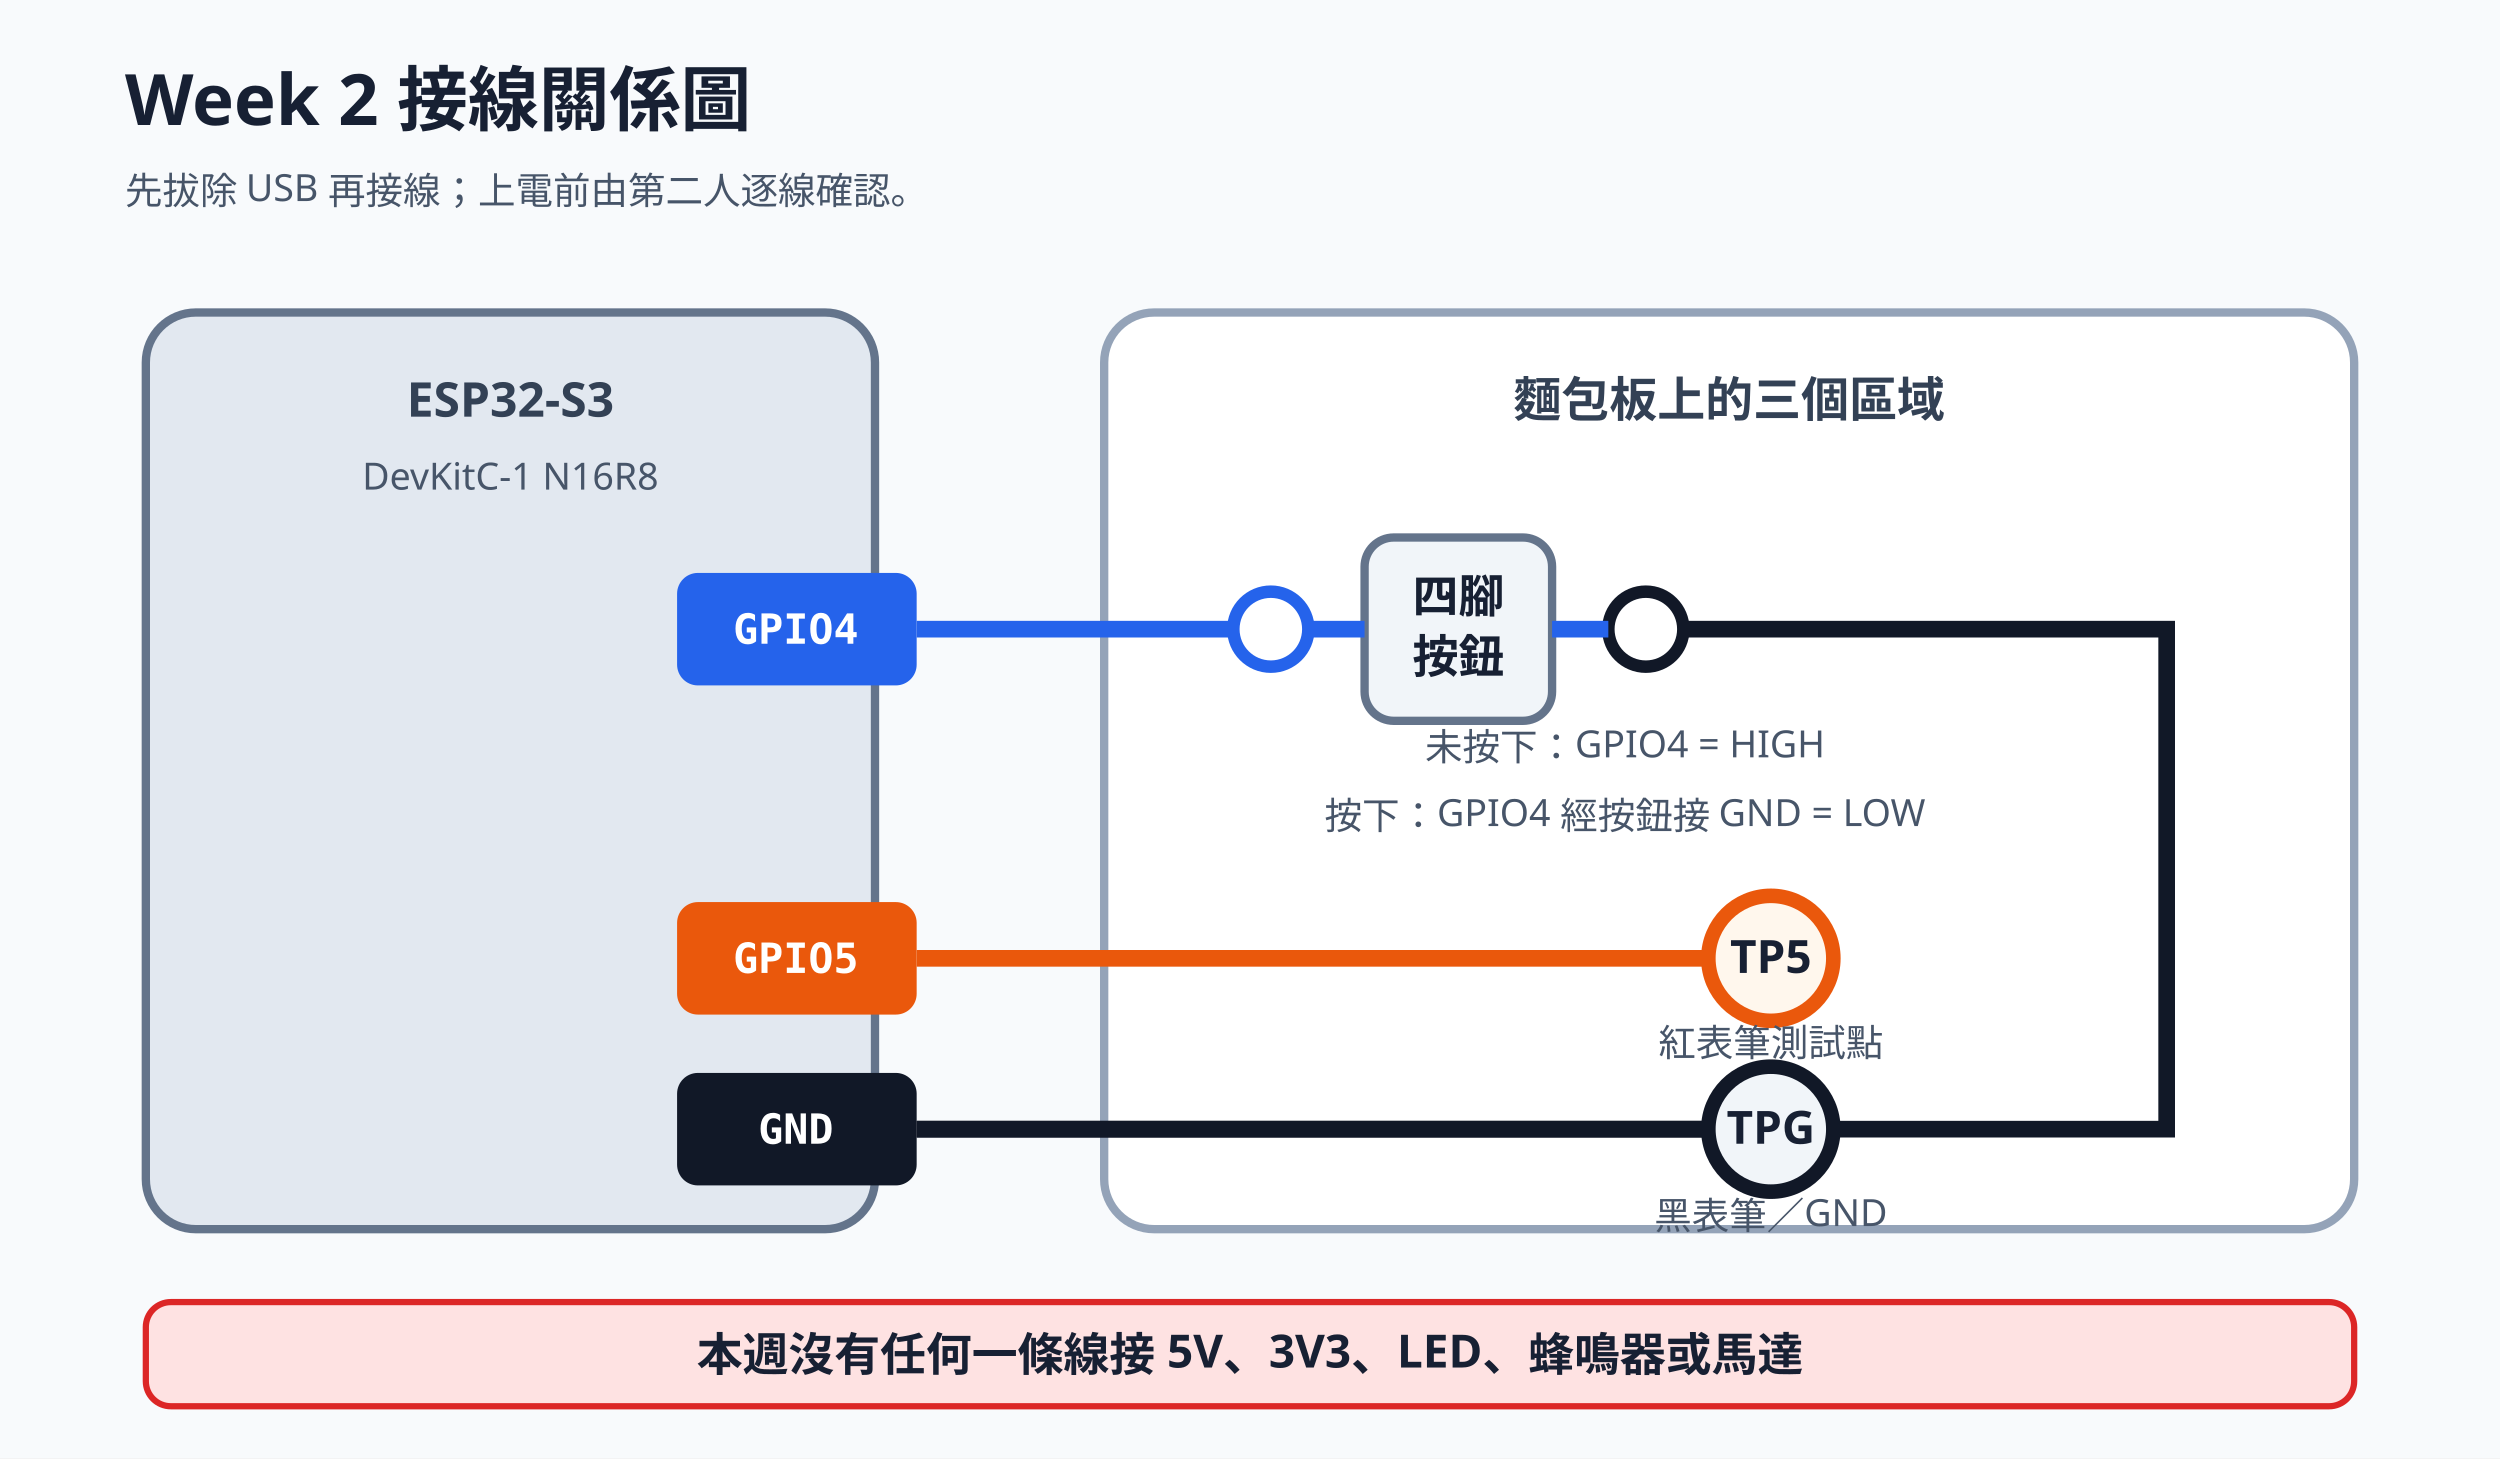
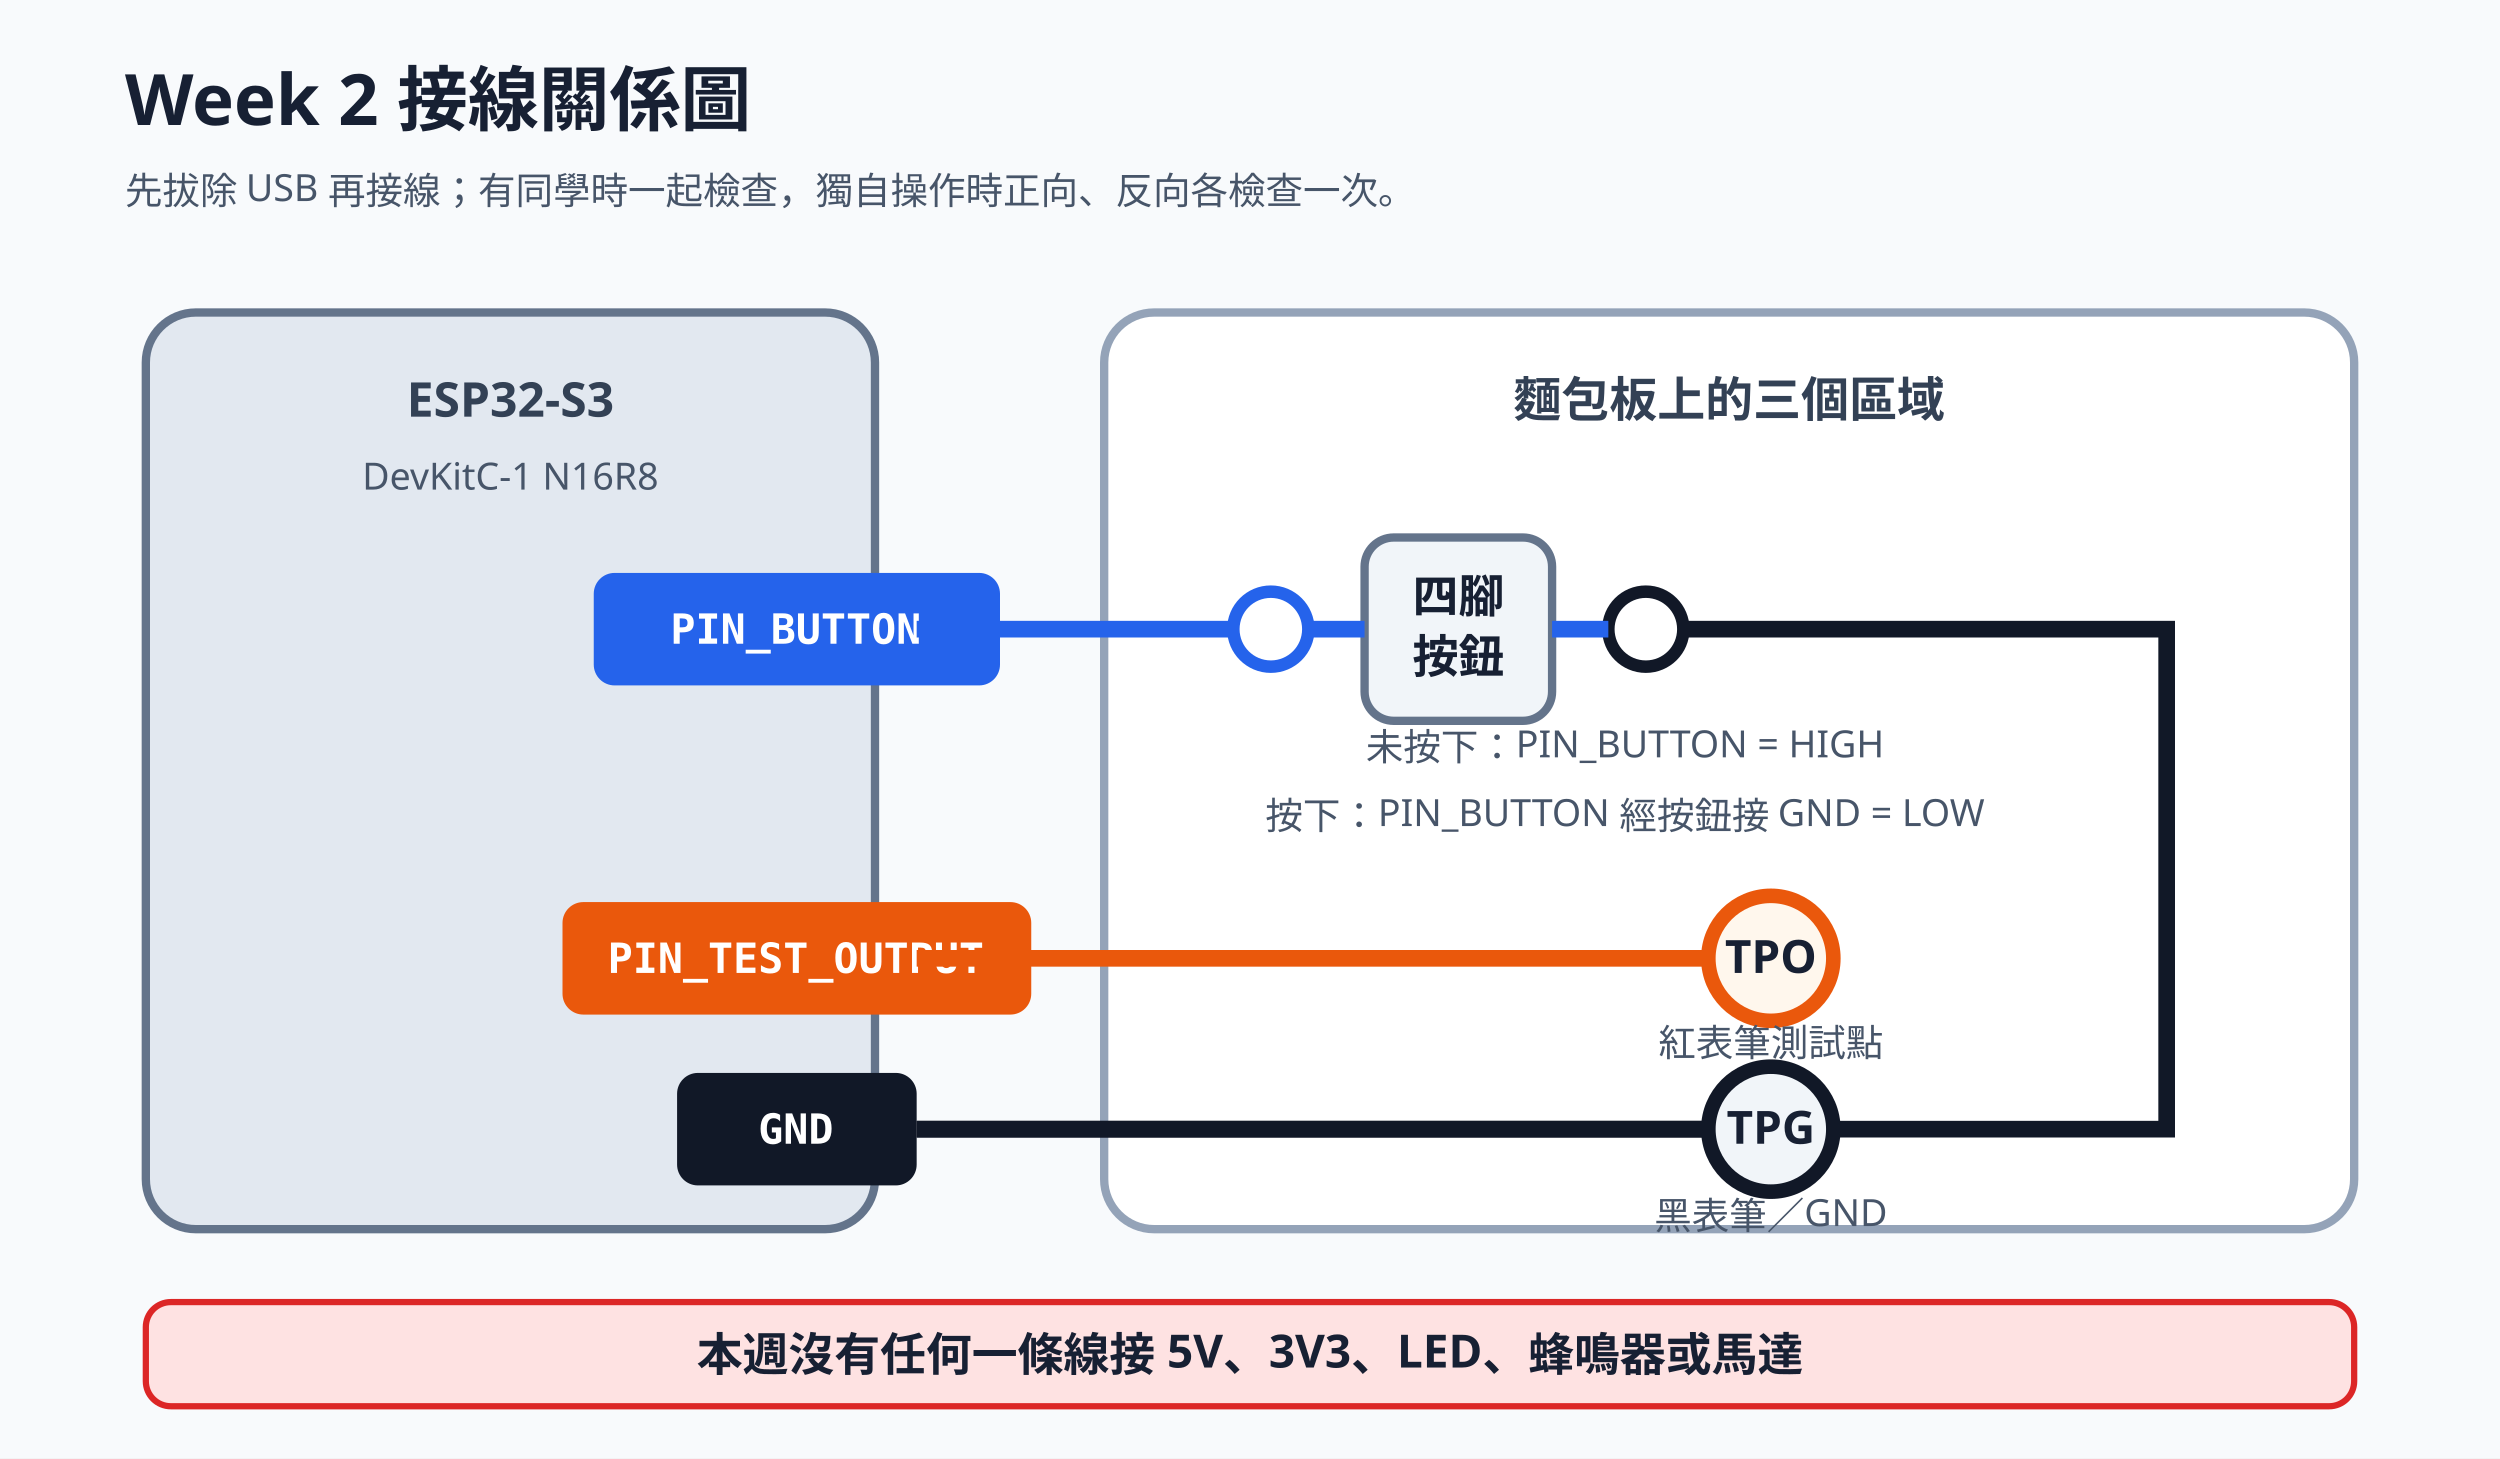
<svg xmlns="http://www.w3.org/2000/svg" width="1200" height="700" viewBox="0 0 1200 700" role="img" aria-labelledby="title desc">
  <defs>
    <style>
      .title { font: 700 34px system-ui, sans-serif; fill: #172033; }
      .subtitle { font: 600 23px system-ui, sans-serif; fill: #334155; }
      .label { font: 600 22px system-ui, sans-serif; fill: #172033; }
      .small { font: 18px system-ui, sans-serif; fill: #475569; }
      .pin { font: 700 20px ui-monospace, monospace; fill: white; }
      .wire4 { stroke: #2563eb; stroke-width: 8; fill: none; }
      .wire5 { stroke: #ea580c; stroke-width: 8; fill: none; }
      .gnd { stroke: #111827; stroke-width: 8; fill: none; }
    </style>
  </defs>
  <rect width="1200" height="700" fill="#f8fafc" />
  <text x="60" y="60" class="title">Week 2 接線關係圖</text>
-   <text x="60" y="98" class="small">先拔除 USB 再接線；上電前由第二人逐線確認。</text>
+   <text x="60" y="98" class="small">先拔除 USB 再接線；有同學時一起檢查，獨自操作時正向、反向各檢查一次。</text>
  <rect x="70" y="150" width="350" height="440" rx="24" fill="#e2e8f0" stroke="#64748b" stroke-width="4" />
  <text x="245" y="200" text-anchor="middle" class="subtitle">ESP32-S3</text>
  <text x="245" y="235" text-anchor="middle" class="small">DevKitC-1 N16R8</text>
-   <rect x="325" y="275" width="115" height="54" rx="10" fill="#2563eb" />
-   <text x="382" y="309" text-anchor="middle" class="pin">GPIO4</text>
-   <rect x="325" y="433" width="115" height="54" rx="10" fill="#ea580c" />
-   <text x="382" y="467" text-anchor="middle" class="pin">GPIO5</text>
+   <rect x="285" y="275" width="195" height="54" rx="10" fill="#2563eb" />
+   <text x="382" y="309" text-anchor="middle" class="pin">PIN_BUTTON</text>
+   <rect x="270" y="433" width="225" height="54" rx="10" fill="#ea580c" />
+   <text x="382" y="467" text-anchor="middle" class="pin">PIN_TEST_OUTPUT</text>
  <rect x="325" y="515" width="115" height="54" rx="10" fill="#111827" />
  <text x="382" y="549" text-anchor="middle" class="pin">GND</text>
  <rect x="530" y="150" width="600" height="440" rx="24" fill="#ffffff" stroke="#94a3b8" stroke-width="4" />
  <text x="830" y="200" text-anchor="middle" class="subtitle">麵包板上的三個區域</text>
  <path d="M440 302 H590" class="wire4" />
  <circle cx="610" cy="302" r="18" fill="white" stroke="#2563eb" stroke-width="6" />
  <circle cx="790" cy="302" r="18" fill="white" stroke="#111827" stroke-width="6" />
  <rect x="655" y="258" width="90" height="88" rx="14" fill="#f1f5f9" stroke="#64748b" stroke-width="4" />
  <text x="700" y="294" text-anchor="middle" class="label">四腳</text>
  <text x="700" y="323" text-anchor="middle" class="label">按鈕</text>
  <path d="M628 302 H655 M745 302 H772" class="wire4" />
  <path d="M808 302 H1040 V542 H440" class="gnd" />
-   <text x="780" y="365" text-anchor="middle" class="small">未按下：GPIO4 = HIGH</text>
-   <text x="780" y="398" text-anchor="middle" class="small">按下：GPIO4 經按鈕接 GND = LOW</text>
+   <text x="780" y="365" text-anchor="middle" class="small">未按下：PIN_BUTTON = HIGH</text>
+   <text x="780" y="398" text-anchor="middle" class="small">按下：PIN_BUTTON 經按鈕接 GND = LOW</text>
  <path d="M440 460 H820" class="wire5" />
  <circle cx="850" cy="460" r="30" fill="#fff7ed" stroke="#ea580c" stroke-width="7" />
-   <text x="850" y="467" text-anchor="middle" class="label">TP5</text>
+   <text x="850" y="467" text-anchor="middle" class="label">TPO</text>
  <text x="850" y="507" text-anchor="middle" class="small">紅表筆測試點</text>
  <path d="M440 542 H820" class="gnd" />
  <circle cx="850" cy="542" r="30" fill="#f1f5f9" stroke="#111827" stroke-width="7" />
  <text x="850" y="549" text-anchor="middle" class="label">TPG</text>
  <text x="850" y="590" text-anchor="middle" class="small">黑表筆／GND</text>
  <rect x="70" y="625" width="1060" height="50" rx="12" fill="#fee2e2" stroke="#dc2626" stroke-width="3" />
  <text x="600" y="658" text-anchor="middle" class="label" fill="#991b1b">本週沒有任何一條線接 5V、3V3、LED、蜂鳴器或馬達</text>
</svg>
